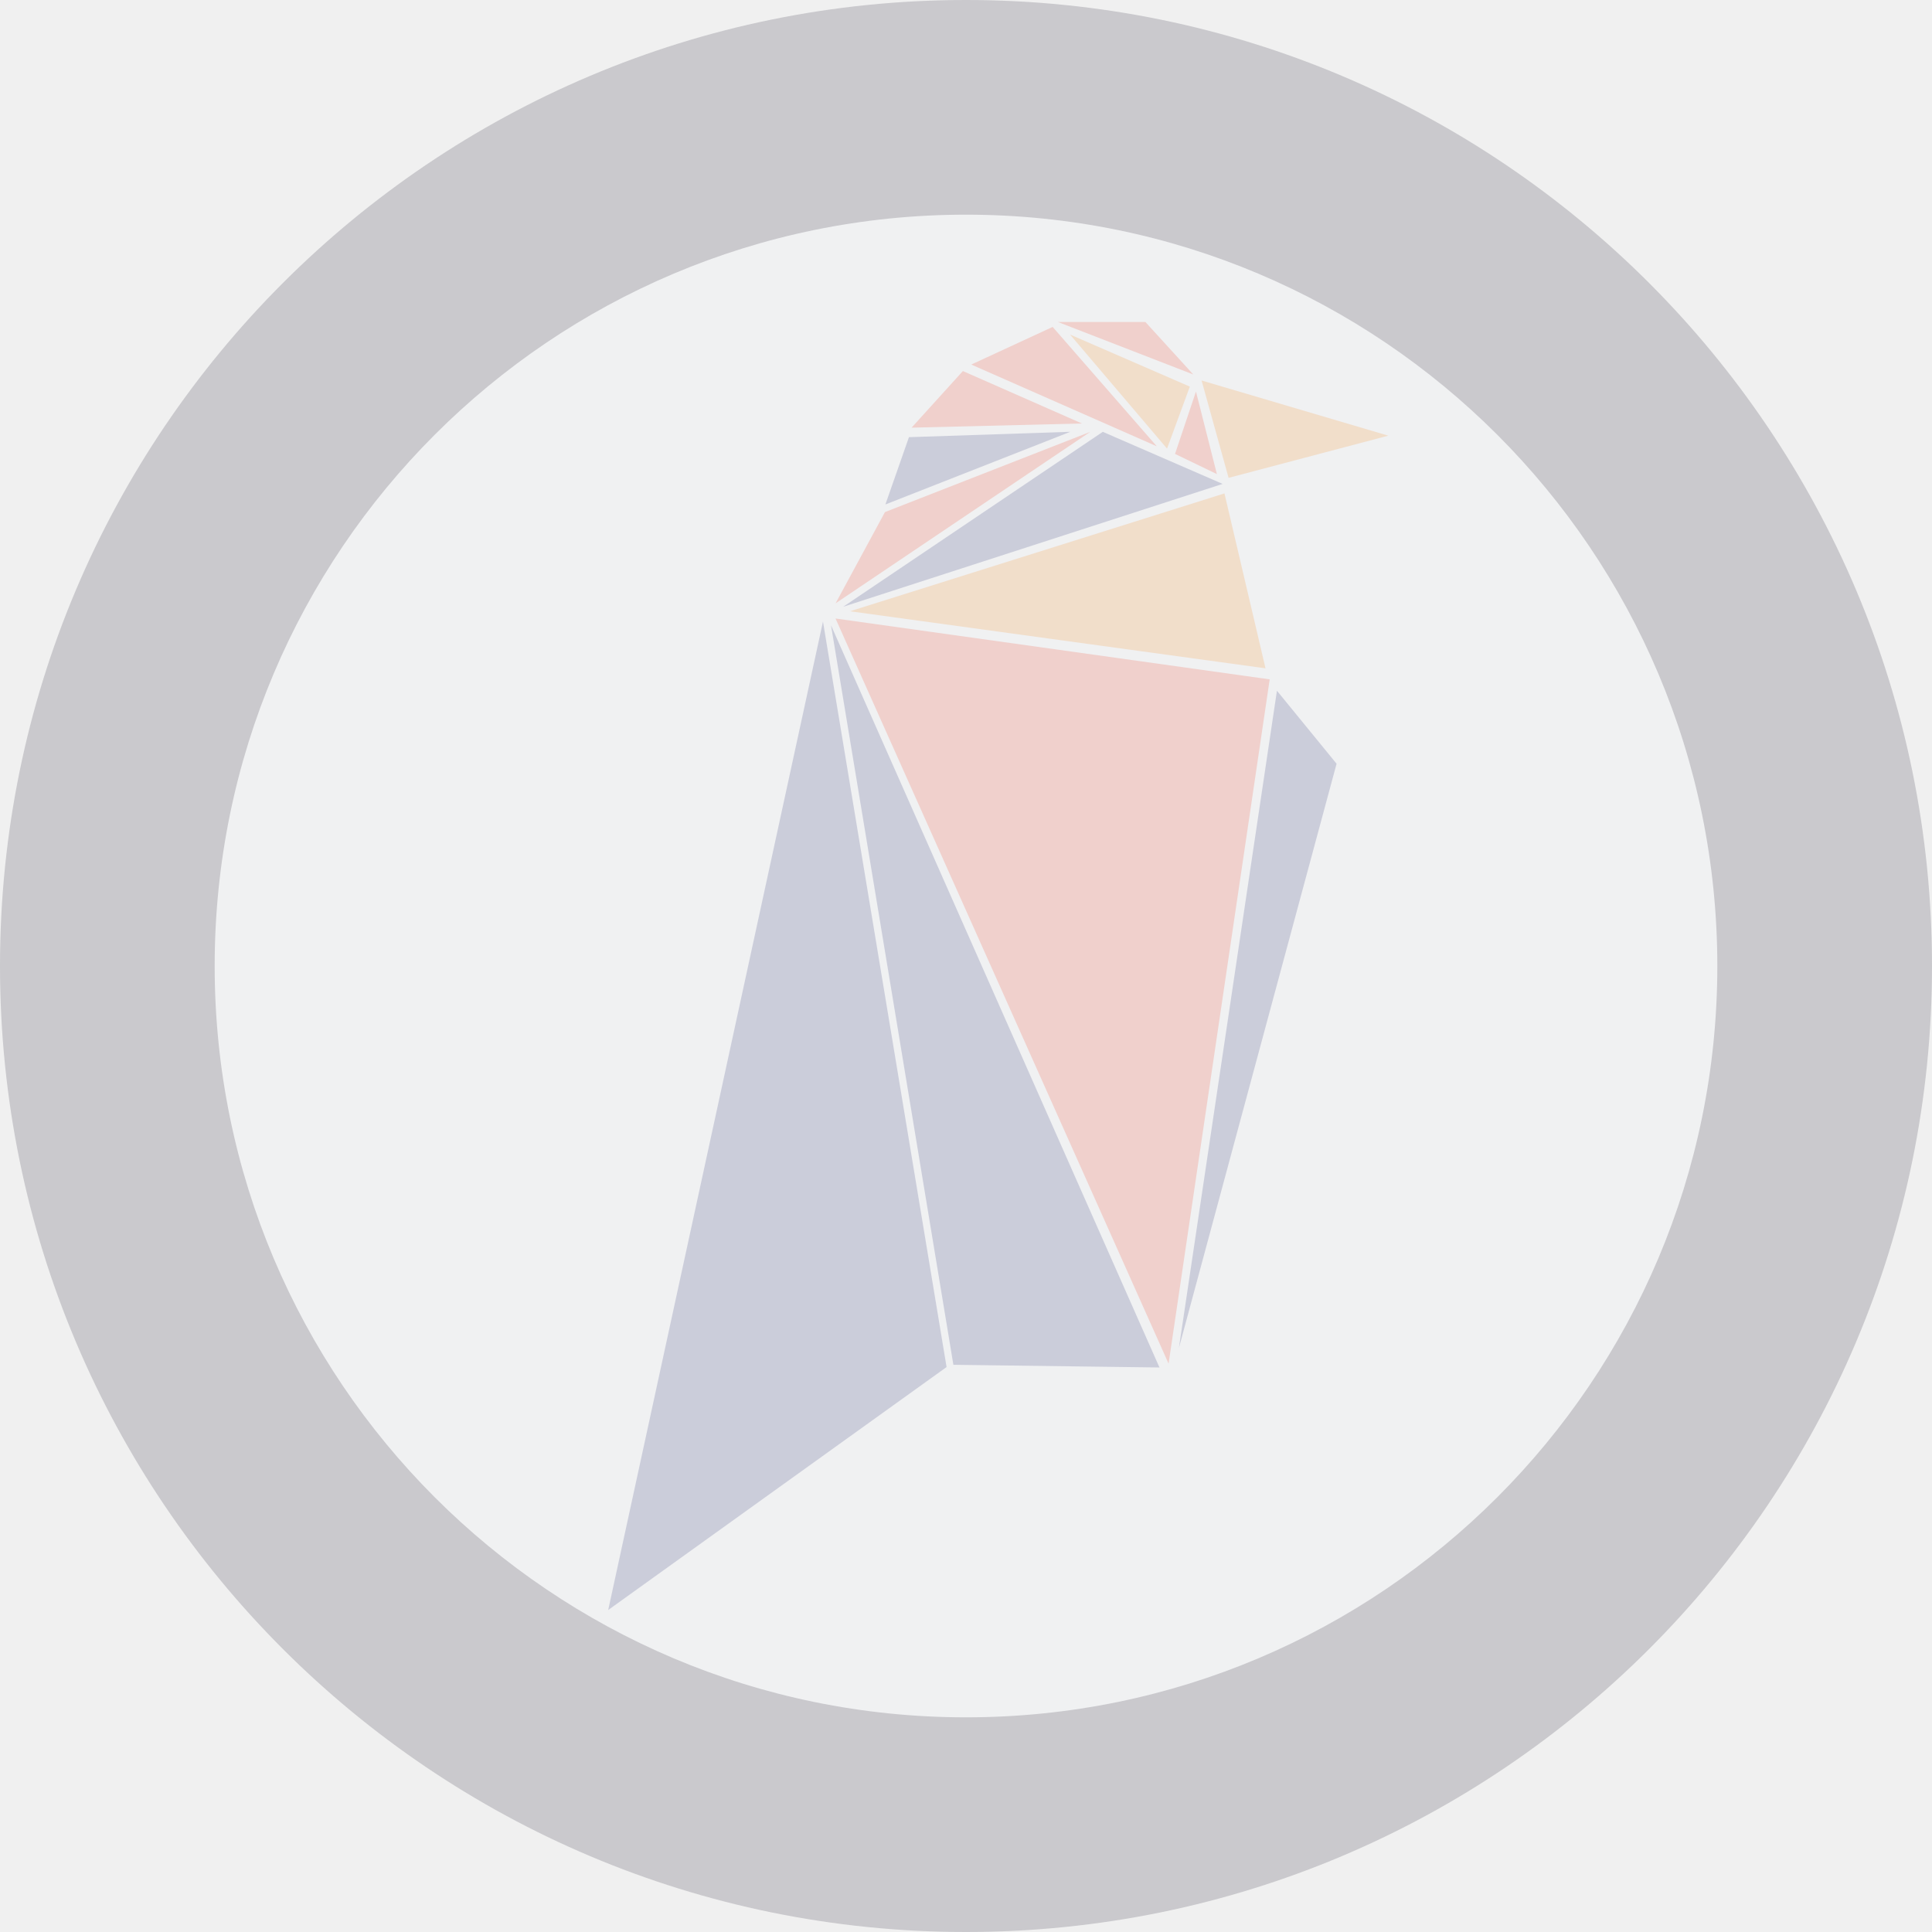
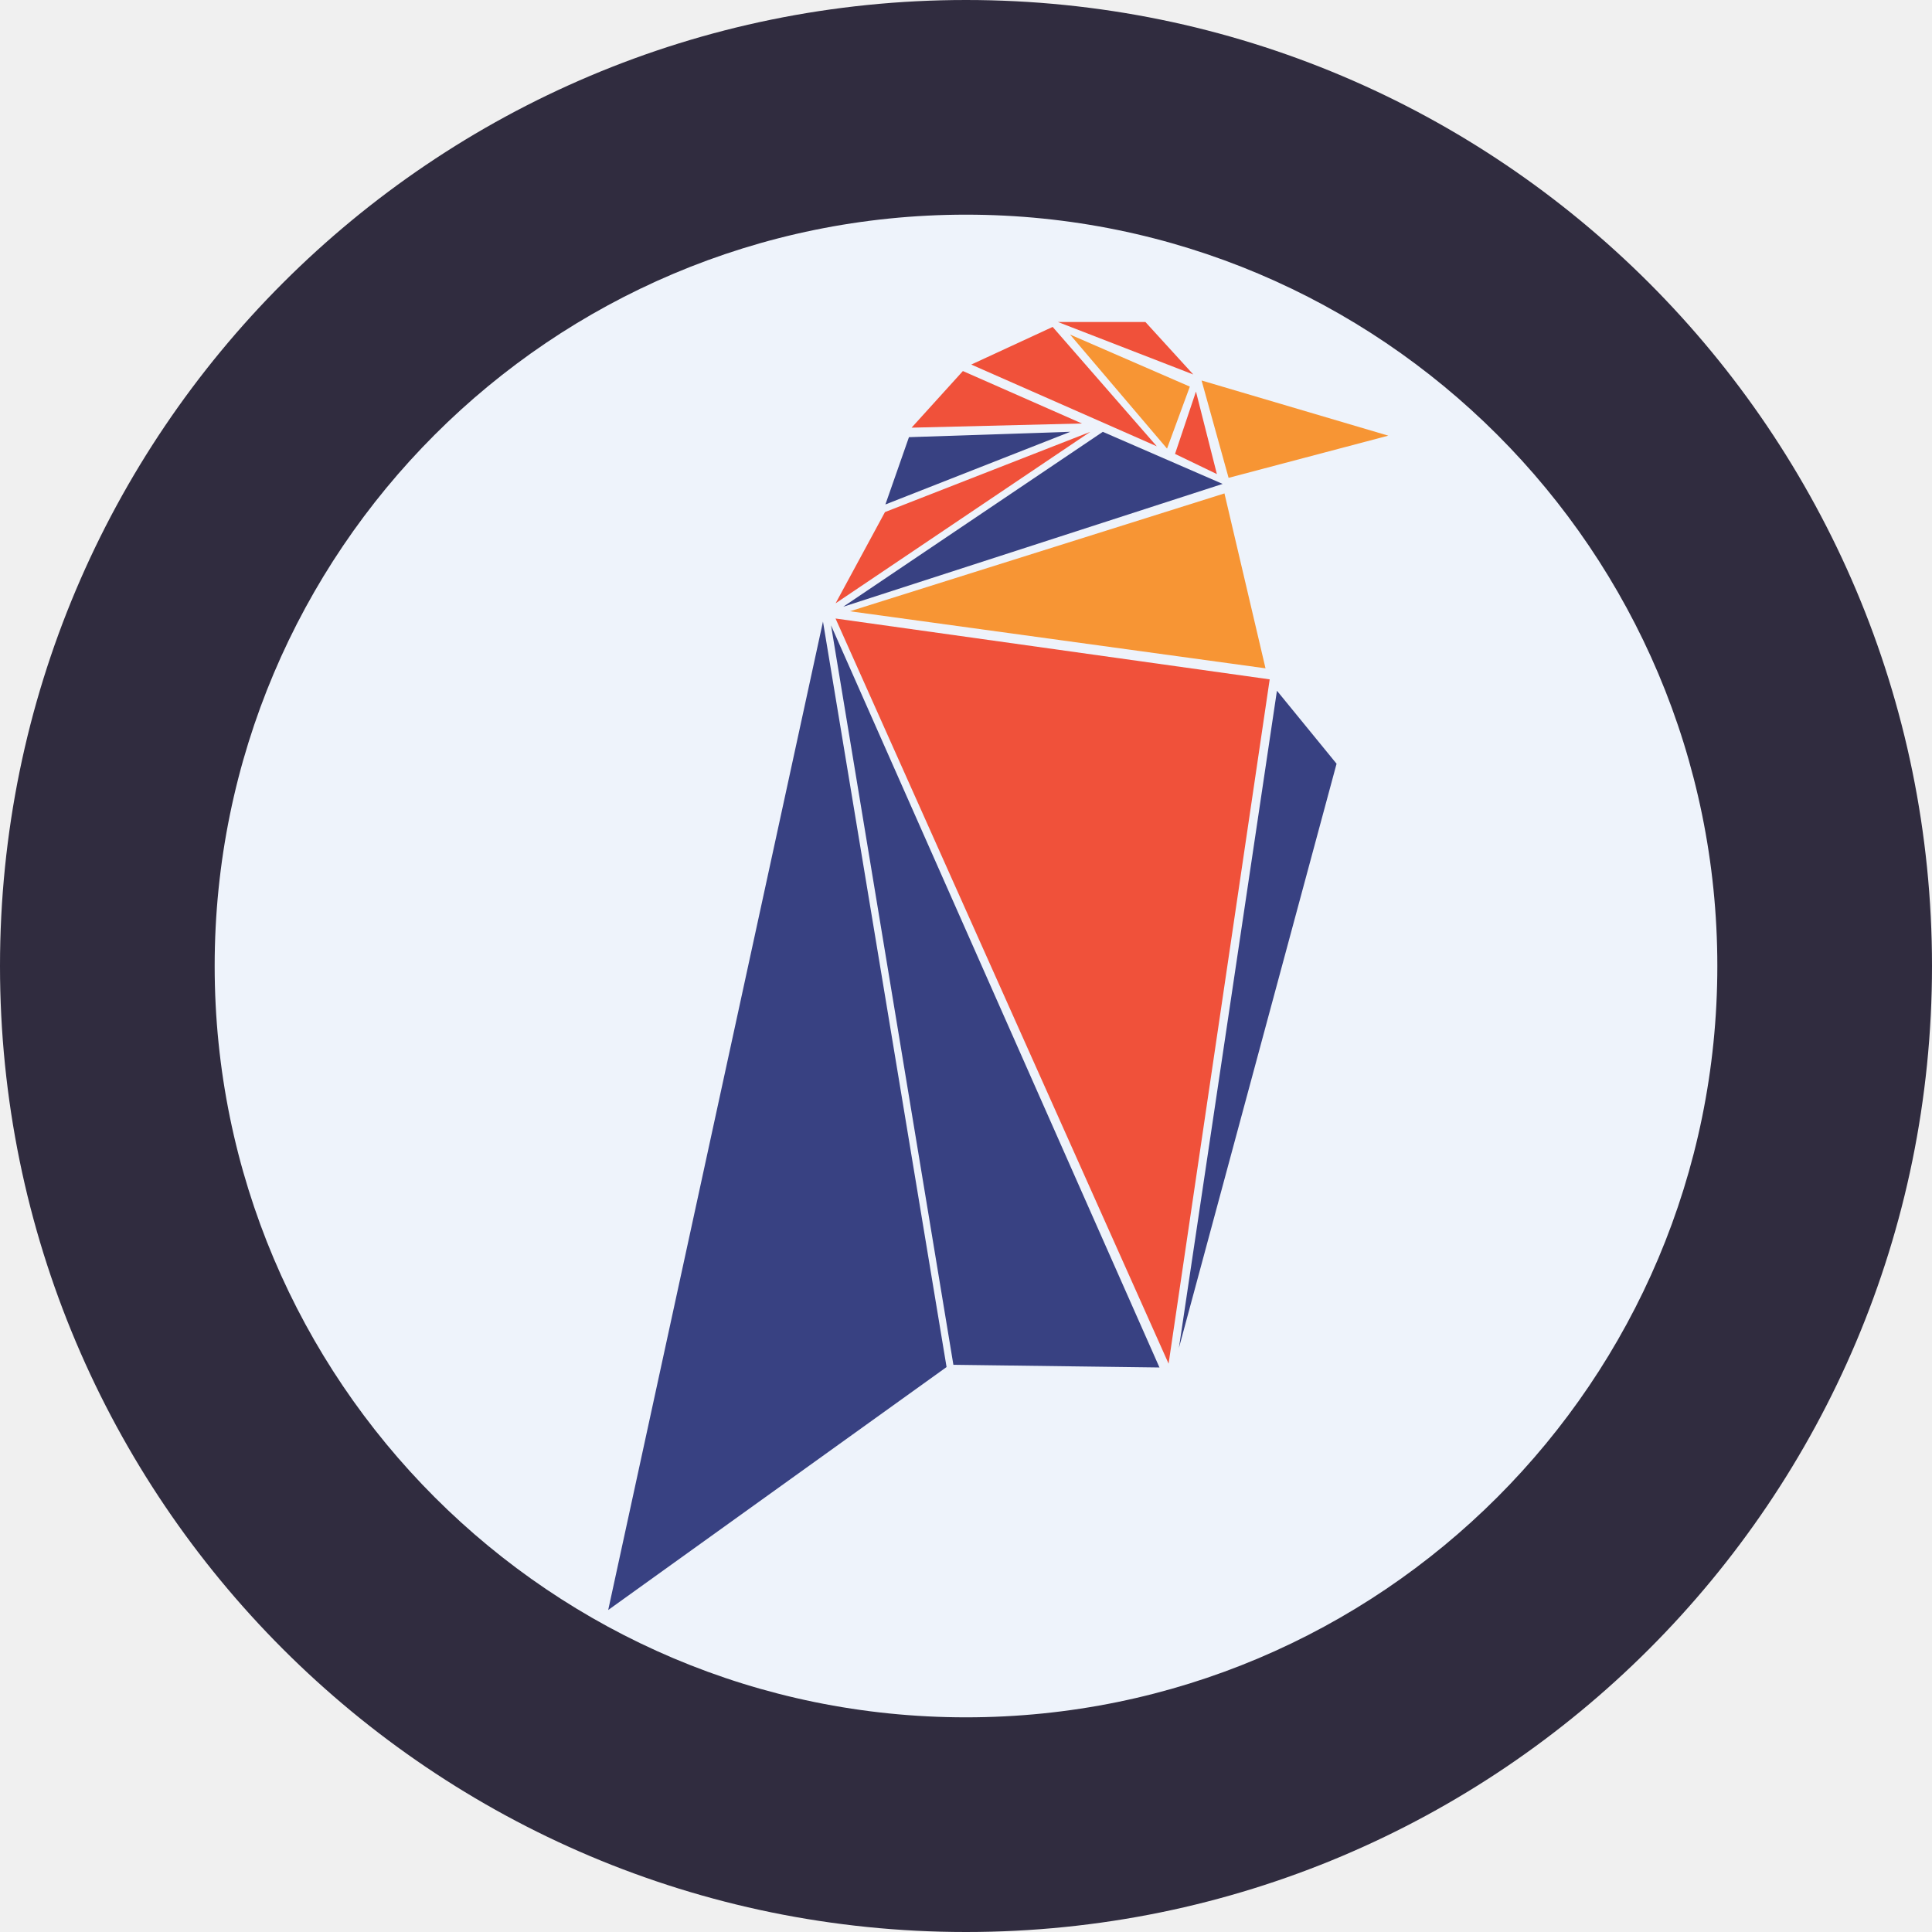
<svg xmlns="http://www.w3.org/2000/svg" width="36" height="36" viewBox="0 0 36 36" fill="none">
-   <g opacity=".2">
+   <g opacity="1">
    <g clip-path="url(#728kg56xba)">
      <path d="M33.521 21.87c-2.137 8.572-10.82 13.788-19.393 11.651C5.558 31.384.341 22.702 2.48 14.131 4.615 5.56 13.298.341 21.87 2.48c8.573 2.137 13.79 10.82 11.652 19.392z" fill="#EEF3FB" />
      <g clip-path="url(#ysfibuy8wb)">
        <path d="M17.638 25.473 11.333 30l4.002-18.418 2.303 13.891zm.127-.042 3.84.05-6.12-13.829 2.28 13.779zm4.2-.305 2.94-10.895-1.111-1.36-1.828 12.255zM20.55 8.046l-4.838 3.26 7.07-2.289-2.232-.97zm-.61 0-3.003.1-.439 1.254 3.443-1.353z" fill="#384182" />
        <path d="m23.58 12.453-7.742-1.063 6.978-2.196.765 3.259zm-1.834-4.094.425-1.155-2.232-.97 1.807 2.125zm.644-1.268.503 1.813 2.976-.786L22.39 7.09z" fill="#F79534" />
        <path d="m21.775 25.41-6.206-13.885 8.09 1.134-1.884 12.75zm-1.46-17.363L16.49 9.542l-.92 1.7 4.745-3.195zm-2.373-1.133-.956 1.055 3.174-.078-2.218-.977zm1.672-.822-1.516.701 3.457 1.523-1.94-2.224zM21.343 6h-1.63l2.522.978L21.343 6zm.942 1.296-.39 1.162.78.376-.39-1.538z" fill="#F0513A" />
      </g>
    </g>
    <path d="M18 32c-7.732 0-14-6.268-14-14H0c0 9.941 8.059 18 18 18v-4zm14-14c0 7.732-6.268 14-14 14v4c9.941 0 18-8.059 18-18h-4zM18 4c7.732 0 14 6.268 14 14h4c0-9.941-8.059-18-18-18v4zm0-4C8.059 0 0 8.059 0 18h4c0-7.732 6.268-14 14-14V0z" fill="#302C3F" />
  </g>
  <defs>
    <clipPath id="728kg56xba">
      <path d="M2 18C2 9.163 9.163 2 18 2s16 7.163 16 16-7.163 16-16 16S2 26.837 2 18z" fill="#fff" />
    </clipPath>
    <clipPath id="ysfibuy8wb">
      <path fill="#fff" transform="translate(11.333 6)" d="M0 0h14.543v24H0z" />
    </clipPath>
  </defs>
</svg>
